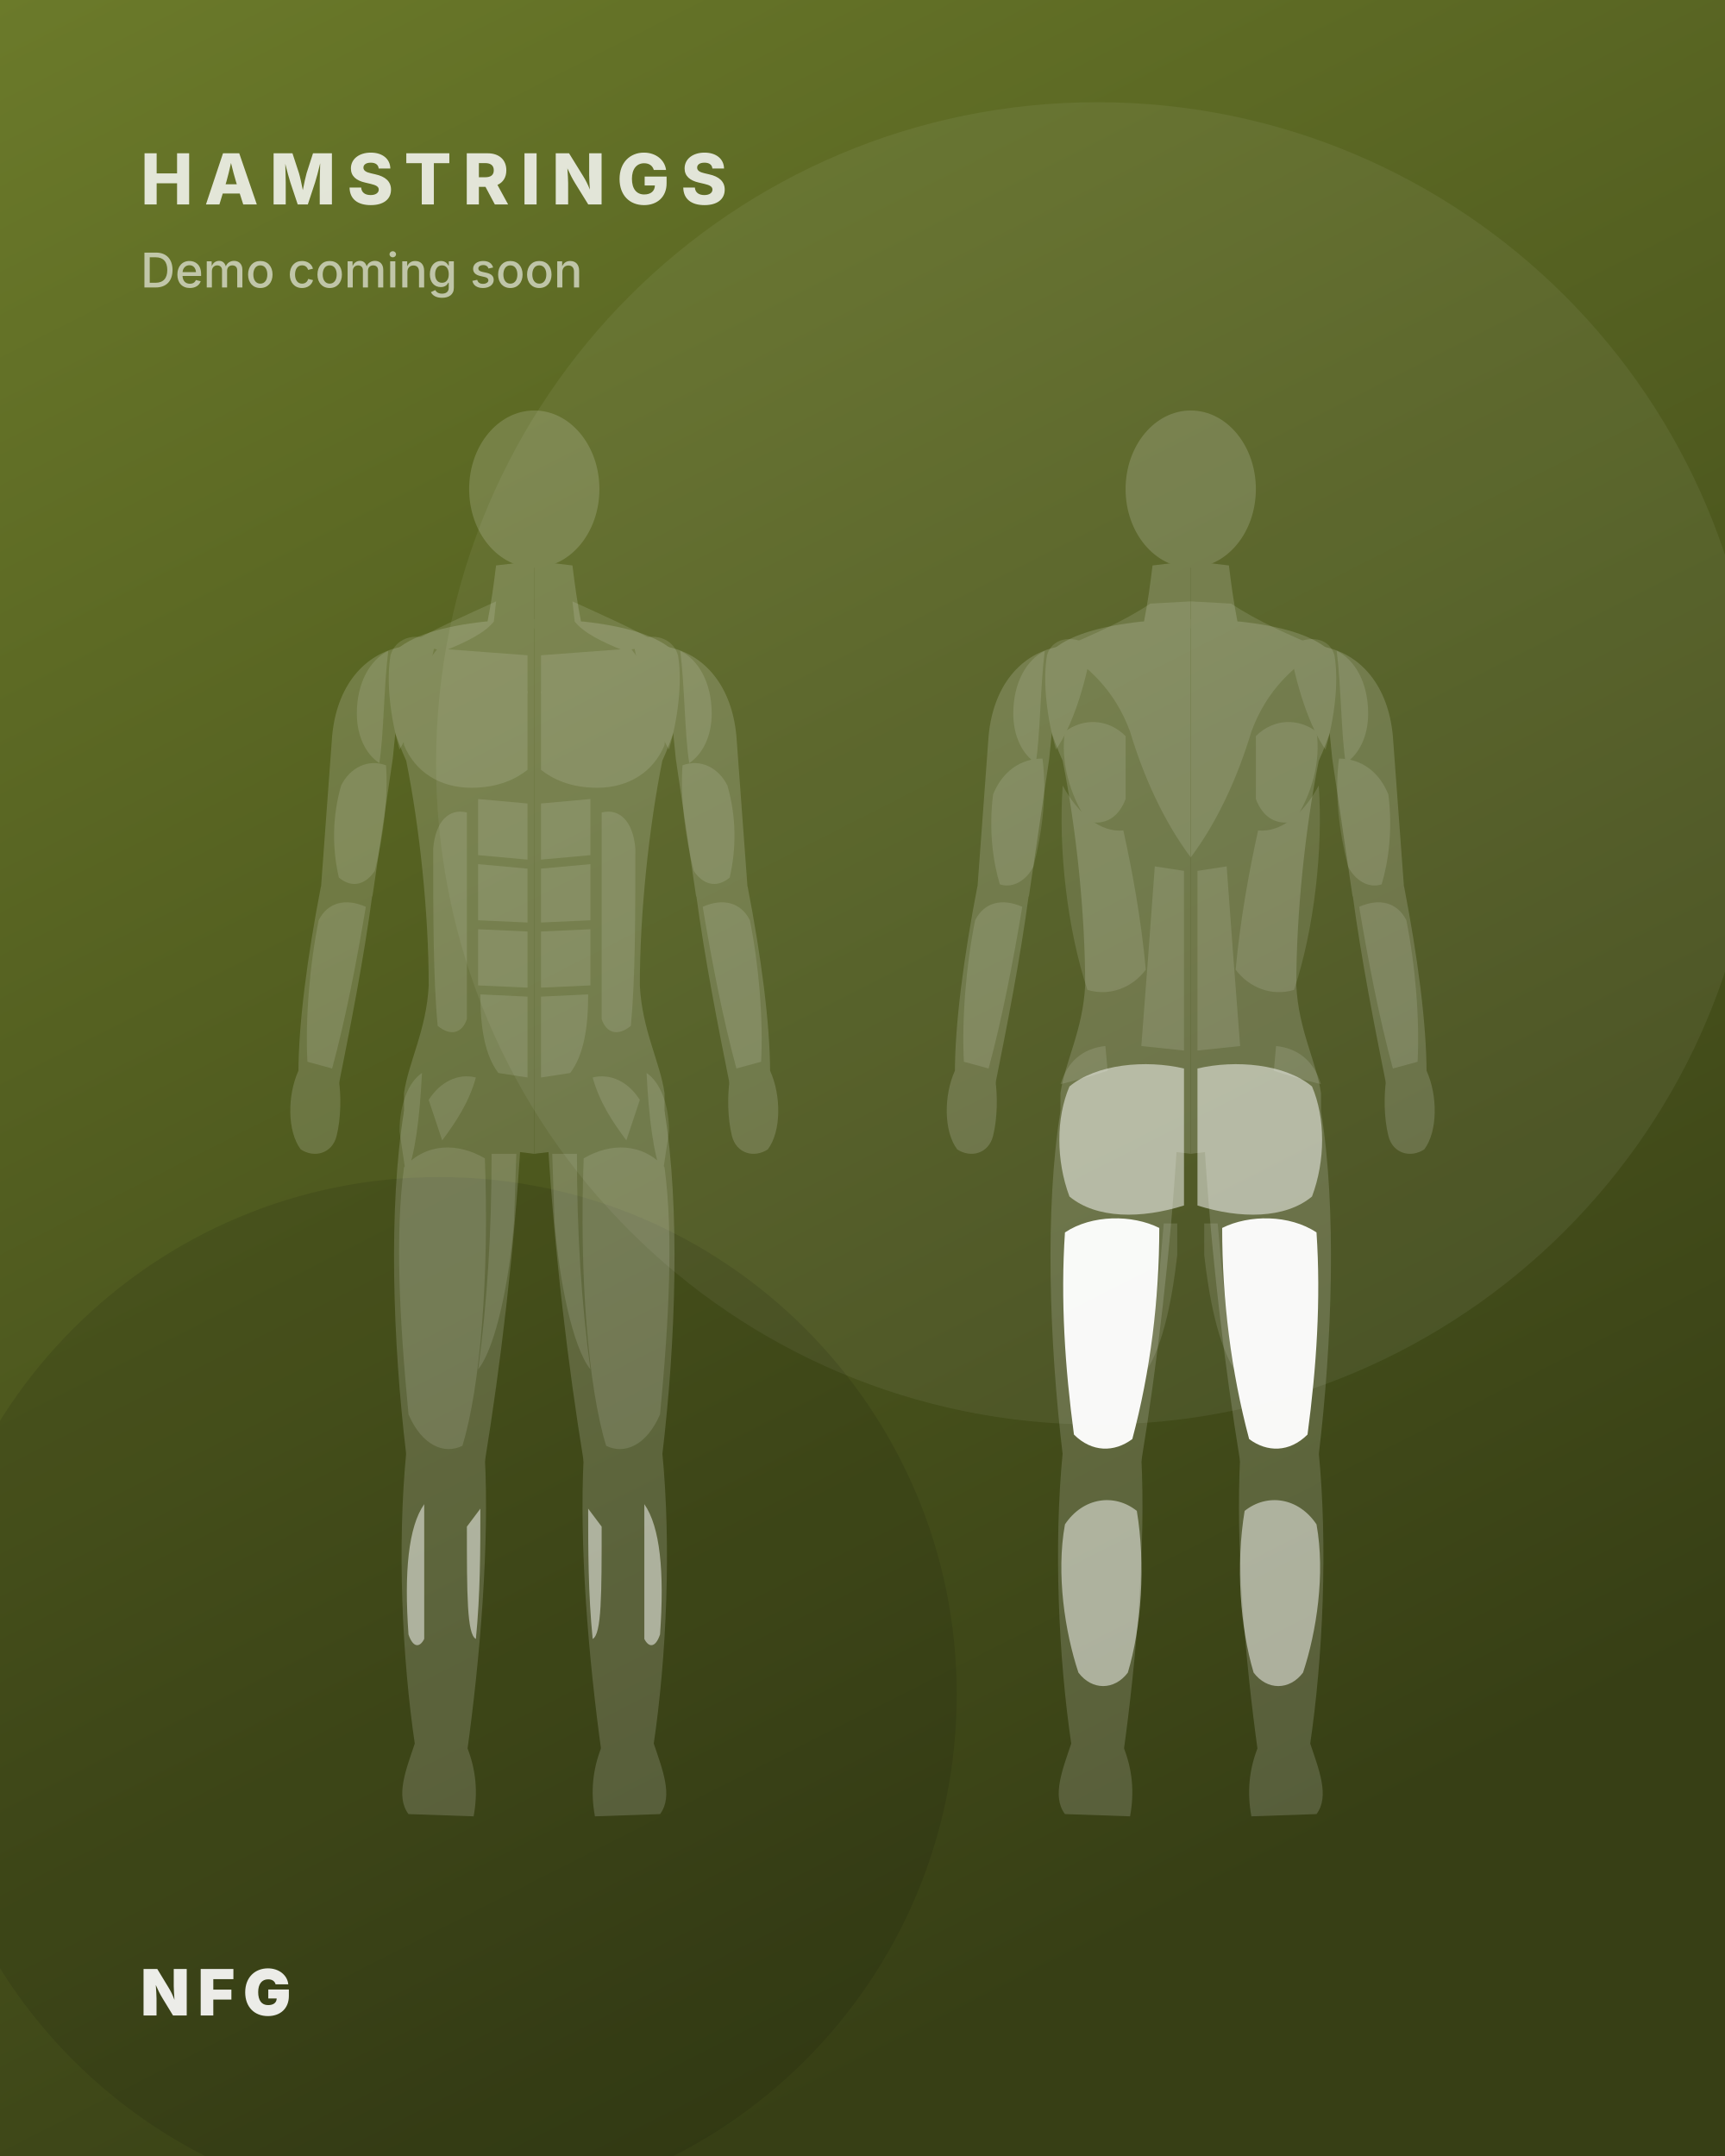
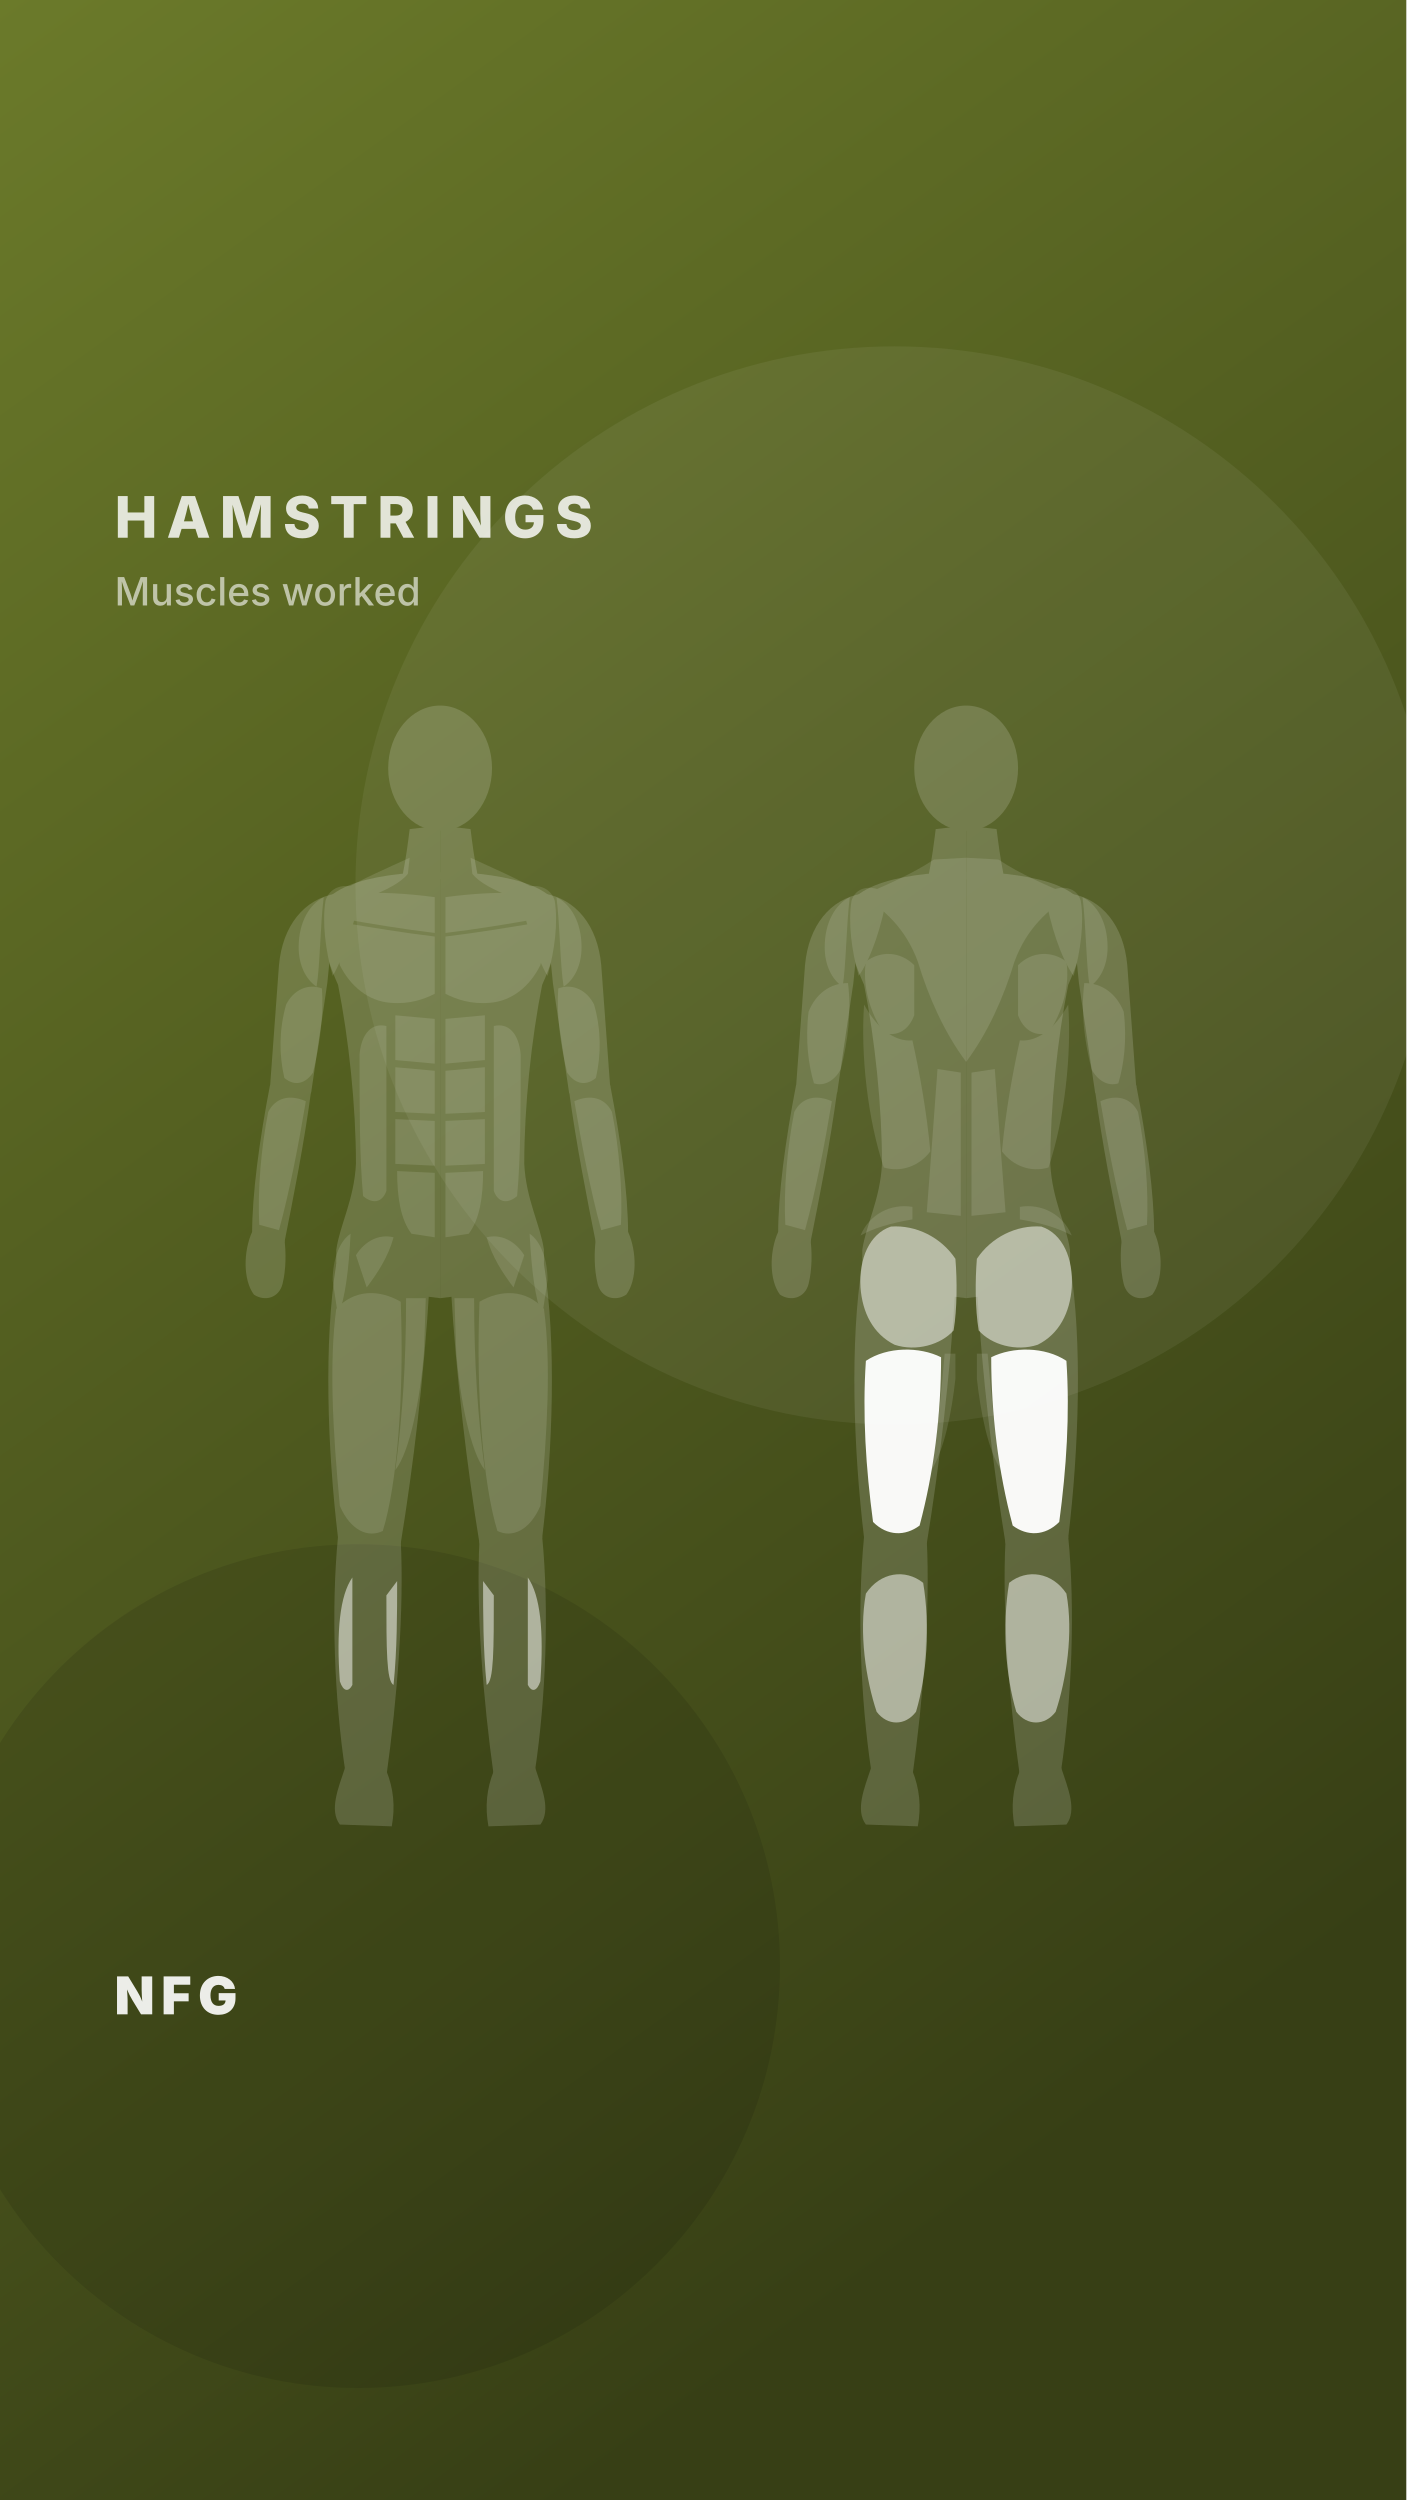
- <svg xmlns="http://www.w3.org/2000/svg" viewBox="0 0 1080 1350" width="1080" height="1350" role="img" aria-label="Nordic Hamstring Curl: muscles worked (placeholder image)">
+ <svg xmlns="http://www.w3.org/2000/svg" viewBox="0 0 1080 1920" width="1080" height="1920" role="img" aria-label="Nordic Hamstring Curl: muscles worked">
  <defs>
    <linearGradient id="bg" x1="0" y1="0" x2="0.4" y2="1">
      <stop offset="0" stop-color="#6B7A2A" />
      <stop offset="1" stop-color="#373F15" />
    </linearGradient>
  </defs>
-   <rect width="1080" height="1350" fill="url(#bg)" />
-   <circle cx="687" cy="478" r="414" fill="#FFFFFF" fill-opacity="0.06" />
-   <circle cx="275" cy="1061" r="324" fill="#000000" fill-opacity="0.10" />
-   <g transform="translate(334.5,250.0) scale(1.4062)">
+   <rect width="1080" height="1920" fill="url(#bg)" />
+   <circle cx="687" cy="680" r="414" fill="#FFFFFF" fill-opacity="0.06" />
+   <circle cx="275" cy="1510" r="324" fill="#000000" fill-opacity="0.10" />
+   <g transform="translate(338.0,535.0) scale(1.375)">
    <g opacity="0.16">
      <ellipse cx="0" cy="40" rx="29" ry="35" fill="#FFFFFF" />
      <path d="M0,72 L17,74 C18,82 19,90 21,100 L0,102 Z" fill="#FFFFFF" />
      <path d="M0,72 L17,74 C18,82 19,90 21,100 L0,102 Z" fill="#FFFFFF" transform="scale(-1,1)" />
      <path d="M0,98 L22,99 C40,101 55,105 63,113 C70,121 66,141 57,161 C51,191 47,229 47,261 C48,281 56,295 58,309 L58,322 C40,330 18,334 0,336 Z" fill="#FFFFFF" />
      <path d="M0,98 L22,99 C40,101 55,105 63,113 C70,121 66,141 57,161 C51,191 47,229 47,261 C48,281 56,295 58,309 L58,322 C40,330 18,334 0,336 Z" fill="#FFFFFF" transform="scale(-1,1)" />
      <path d="M58,110 C76,113 88,128 90,150 L95,218 C91,227 77,229 72,221 L63,160 Z" fill="#FFFFFF" />
      <path d="M58,110 C76,113 88,128 90,150 L95,218 C91,227 77,229 72,221 L63,160 Z" fill="#FFFFFF" transform="scale(-1,1)" />
      <path d="M72,220 L95,217 C101,248 105,278 105,300 L87,305 C82,280 76,250 72,220 Z" fill="#FFFFFF" />
      <path d="M72,220 L95,217 C101,248 105,278 105,300 L87,305 C82,280 76,250 72,220 Z" fill="#FFFFFF" transform="scale(-1,1)" />
      <path d="M87,303 L105,299 C110,310 110,326 104,334 C98,338 90,336 88,328 C86,320 86,310 87,303 Z" fill="#FFFFFF" />
      <path d="M87,303 L105,299 C110,310 110,326 104,334 C98,338 90,336 88,328 C86,320 86,310 87,303 Z" fill="#FFFFFF" transform="scale(-1,1)" />
      <path d="M6,330 L58,317 C65,360 63,420 57,470 L22,473 C15,430 9,380 6,330 Z" fill="#FFFFFF" />
      <path d="M6,330 L58,317 C65,360 63,420 57,470 L22,473 C15,430 9,380 6,330 Z" fill="#FFFFFF" transform="scale(-1,1)" />
      <path d="M22,471 L57,469 C61,510 59,560 53,600 L30,603 C24,560 20,510 22,471 Z" fill="#FFFFFF" />
      <path d="M22,471 L57,469 C61,510 59,560 53,600 L30,603 C24,560 20,510 22,471 Z" fill="#FFFFFF" transform="scale(-1,1)" />
      <path d="M30,600 L53,598 C57,610 62,622 56,630 L27,631 C25,620 26,610 30,600 Z" fill="#FFFFFF" />
      <path d="M30,600 L53,598 C57,610 62,622 56,630 L27,631 C25,620 26,610 30,600 Z" fill="#FFFFFF" transform="scale(-1,1)" />
    </g>
    <g opacity="0.12">
      <path d="M17,90 C30,96 44,102 56,109 L40,112 C30,108 22,104 18,99 Z" fill="#FFFFFF" />
      <path d="M17,90 C30,96 44,102 56,109 L40,112 C30,108 22,104 18,99 Z" fill="#FFFFFF" transform="scale(-1,1)" />
      <path d="M44,108 C54,103 62,107 64,114 C66,126 64,142 60,156 C54,146 48,128 44,108 Z" fill="#FFFFFF" />
      <path d="M44,108 C54,103 62,107 64,114 C66,126 64,142 60,156 C54,146 48,128 44,108 Z" fill="#FFFFFF" transform="scale(-1,1)" />
      <path d="M65,112 C73,116 79,126 79,140 C79,150 75,158 69,162 C67,150 67,128 65,112 Z" fill="#FFFFFF" />
      <path d="M65,112 C73,116 79,126 79,140 C79,150 75,158 69,162 C67,150 67,128 65,112 Z" fill="#FFFFFF" transform="scale(-1,1)" />
-       <path d="M3,130 L50,126 C56,136 59,146 58,154 C53,166 42,173 28,173 C16,173 8,169 3,165 Z" fill="#FFFFFF" />
-       <path d="M3,130 L50,126 C56,136 59,146 58,154 C53,166 42,173 28,173 C16,173 8,169 3,165 Z" fill="#FFFFFF" transform="scale(-1,1)" />
-       <path d="M3,114 L43,111 C47,116 50,121 52,127 C36,130 18,131 3,131 Z" fill="#FFFFFF" />
-       <path d="M3,114 L43,111 C47,116 50,121 52,127 C36,130 18,131 3,131 Z" fill="#FFFFFF" transform="scale(-1,1)" />
+       <path d="M3,134 C20,132 38,129 56,126 C58,134 58,142 56,150 C50,162 40,170 28,171 C17,172 9,169 3,166 Z" fill="#FFFFFF" />
+       <path d="M3,134 C20,132 38,129 56,126 C58,134 58,142 56,150 C50,162 40,170 28,171 C17,172 9,169 3,166 Z" fill="#FFFFFF" transform="scale(-1,1)" />
+       <path d="M3,112 C18,110 34,109 46,110 C51,114 54,119 55,124 C38,127 20,130 3,132 Z" fill="#FFFFFF" />
+       <path d="M3,112 C18,110 34,109 46,110 C51,114 54,119 55,124 C38,127 20,130 3,132 Z" fill="#FFFFFF" transform="scale(-1,1)" />
      <path d="M66,163 C74,160 82,164 86,172 C90,186 90,200 87,213 C81,218 75,216 71,210 C67,194 65,177 66,163 Z" fill="#FFFFFF" />
      <path d="M66,163 C74,160 82,164 86,172 C90,186 90,200 87,213 C81,218 75,216 71,210 C67,194 65,177 66,163 Z" fill="#FFFFFF" transform="scale(-1,1)" />
      <path d="M75,226 C84,222 92,224 96,232 C100,252 102,276 101,295 L90,298 C84,276 79,250 75,226 Z" fill="#FFFFFF" />
      <path d="M75,226 C84,222 92,224 96,232 C100,252 102,276 101,295 L90,298 C84,276 79,250 75,226 Z" fill="#FFFFFF" transform="scale(-1,1)" />
      <path d="M3,180 L25,178 L25,203 L3,205 Z" fill="#FFFFFF" />
      <path d="M3,180 L25,178 L25,203 L3,205 Z" fill="#FFFFFF" transform="scale(-1,1)" />
      <path d="M3,209 L25,207 L25,232 L3,233 Z" fill="#FFFFFF" />
      <path d="M3,209 L25,207 L25,232 L3,233 Z" fill="#FFFFFF" transform="scale(-1,1)" />
      <path d="M3,237 L25,236 L25,261 L3,262 Z" fill="#FFFFFF" />
      <path d="M3,237 L25,236 L25,261 L3,262 Z" fill="#FFFFFF" transform="scale(-1,1)" />
      <path d="M3,266 L24,265 C24,280 22,292 16,300 L3,302 Z" fill="#FFFFFF" />
      <path d="M3,266 L24,265 C24,280 22,292 16,300 L3,302 Z" fill="#FFFFFF" transform="scale(-1,1)" />
      <path d="M30,184 C38,182 44,188 45,200 C45,230 45,258 43,279 C37,284 32,282 30,276 C30,246 30,214 30,184 Z" fill="#FFFFFF" />
      <path d="M30,184 C38,182 44,188 45,200 C45,230 45,258 43,279 C37,284 32,282 30,276 C30,246 30,214 30,184 Z" fill="#FFFFFF" transform="scale(-1,1)" />
      <path d="M26,302 C34,300 42,304 47,312 L41,330 C35,322 29,313 26,302 Z" fill="#FFFFFF" />
      <path d="M26,302 C34,300 42,304 47,312 L41,330 C35,322 29,313 26,302 Z" fill="#FFFFFF" transform="scale(-1,1)" />
      <path d="M50,300 C56,304 60,314 60,326 L57,346 C53,336 51,320 50,300 Z" fill="#FFFFFF" />
      <path d="M50,300 C56,304 60,314 60,326 L57,346 C53,336 51,320 50,300 Z" fill="#FFFFFF" transform="scale(-1,1)" />
      <path d="M22,338 C34,331 48,331 58,342 C62,372 60,410 56,452 C50,466 40,470 32,466 C24,440 20,390 22,338 Z" fill="#FFFFFF" />
      <path d="M22,338 C34,331 48,331 58,342 C62,372 60,410 56,452 C50,466 40,470 32,466 C24,440 20,390 22,338 Z" fill="#FFFFFF" transform="scale(-1,1)" />
      <path d="M8,336 L19,336 C19,372 21,402 25,432 C17,422 11,392 9,366 Z" fill="#FFFFFF" />
      <path d="M8,336 L19,336 C19,372 21,402 25,432 C17,422 11,392 9,366 Z" fill="#FFFFFF" transform="scale(-1,1)" />
    </g>
    <g opacity="0.5">
      <path d="M49,492 C56,502 58,522 56,550 C54,556 51,556 49,552 C49,530 49,512 49,492 Z" fill="#FFFFFF" />
      <path d="M49,492 C56,502 58,522 56,550 C54,556 51,556 49,552 C49,530 49,512 49,492 Z" fill="#FFFFFF" transform="scale(-1,1)" />
      <path d="M24,494 C24,512 24,532 26,552 C30,550 30,532 30,502 Z" fill="#FFFFFF" />
      <path d="M24,494 C24,512 24,532 26,552 C30,550 30,532 30,502 Z" fill="#FFFFFF" transform="scale(-1,1)" />
    </g>
  </g>
-   <g transform="translate(745.5,250.0) scale(1.4062)">
+   <g transform="translate(742.0,535.0) scale(1.375)">
    <g opacity="0.16">
      <ellipse cx="0" cy="40" rx="29" ry="35" fill="#FFFFFF" />
      <path d="M0,72 L17,74 C18,82 19,90 21,100 L0,102 Z" fill="#FFFFFF" />
      <path d="M0,72 L17,74 C18,82 19,90 21,100 L0,102 Z" fill="#FFFFFF" transform="scale(-1,1)" />
      <path d="M0,98 L22,99 C40,101 55,105 63,113 C70,121 66,141 57,161 C51,191 47,229 47,261 C48,281 56,295 58,309 L58,322 C40,330 18,334 0,336 Z" fill="#FFFFFF" />
      <path d="M0,98 L22,99 C40,101 55,105 63,113 C70,121 66,141 57,161 C51,191 47,229 47,261 C48,281 56,295 58,309 L58,322 C40,330 18,334 0,336 Z" fill="#FFFFFF" transform="scale(-1,1)" />
      <path d="M58,110 C76,113 88,128 90,150 L95,218 C91,227 77,229 72,221 L63,160 Z" fill="#FFFFFF" />
      <path d="M58,110 C76,113 88,128 90,150 L95,218 C91,227 77,229 72,221 L63,160 Z" fill="#FFFFFF" transform="scale(-1,1)" />
      <path d="M72,220 L95,217 C101,248 105,278 105,300 L87,305 C82,280 76,250 72,220 Z" fill="#FFFFFF" />
      <path d="M72,220 L95,217 C101,248 105,278 105,300 L87,305 C82,280 76,250 72,220 Z" fill="#FFFFFF" transform="scale(-1,1)" />
      <path d="M87,303 L105,299 C110,310 110,326 104,334 C98,338 90,336 88,328 C86,320 86,310 87,303 Z" fill="#FFFFFF" />
      <path d="M87,303 L105,299 C110,310 110,326 104,334 C98,338 90,336 88,328 C86,320 86,310 87,303 Z" fill="#FFFFFF" transform="scale(-1,1)" />
      <path d="M6,330 L58,317 C65,360 63,420 57,470 L22,473 C15,430 9,380 6,330 Z" fill="#FFFFFF" />
      <path d="M6,330 L58,317 C65,360 63,420 57,470 L22,473 C15,430 9,380 6,330 Z" fill="#FFFFFF" transform="scale(-1,1)" />
      <path d="M22,471 L57,469 C61,510 59,560 53,600 L30,603 C24,560 20,510 22,471 Z" fill="#FFFFFF" />
      <path d="M22,471 L57,469 C61,510 59,560 53,600 L30,603 C24,560 20,510 22,471 Z" fill="#FFFFFF" transform="scale(-1,1)" />
      <path d="M30,600 L53,598 C57,610 62,622 56,630 L27,631 C25,620 26,610 30,600 Z" fill="#FFFFFF" />
      <path d="M30,600 L53,598 C57,610 62,622 56,630 L27,631 C25,620 26,610 30,600 Z" fill="#FFFFFF" transform="scale(-1,1)" />
    </g>
    <g opacity="0.12">
      <path d="M0,90 L18,91 C30,99 44,105 58,111 C46,119 34,129 27,148 C21,168 12,188 0,204 Z" fill="#FFFFFF" />
      <path d="M0,90 L18,91 C30,99 44,105 58,111 C46,119 34,129 27,148 C21,168 12,188 0,204 Z" fill="#FFFFFF" transform="scale(-1,1)" />
      <path d="M44,110 C54,104 62,107 64,114 C66,126 64,142 60,156 C53,146 47,128 44,110 Z" fill="#FFFFFF" />
      <path d="M44,110 C54,104 62,107 64,114 C66,126 64,142 60,156 C53,146 47,128 44,110 Z" fill="#FFFFFF" transform="scale(-1,1)" />
      <path d="M65,112 C73,116 79,126 79,140 C79,150 75,158 69,162 C67,150 67,128 65,112 Z" fill="#FFFFFF" />
      <path d="M65,112 C73,116 79,126 79,140 C79,150 75,158 69,162 C67,150 67,128 65,112 Z" fill="#FFFFFF" transform="scale(-1,1)" />
      <path d="M29,150 C37,142 48,142 56,148 C58,161 54,176 46,188 C38,190 32,186 29,178 Z" fill="#FFFFFF" />
      <path d="M29,150 C37,142 48,142 56,148 C58,161 54,176 46,188 C38,190 32,186 29,178 Z" fill="#FFFFFF" transform="scale(-1,1)" />
      <path d="M30,192 C40,193 50,185 57,172 C59,200 55,236 46,263 C36,266 26,262 20,254 C22,232 26,210 30,192 Z" fill="#FFFFFF" />
      <path d="M30,192 C40,193 50,185 57,172 C59,200 55,236 46,263 C36,266 26,262 20,254 C22,232 26,210 30,192 Z" fill="#FFFFFF" transform="scale(-1,1)" />
      <path d="M3,210 L16,208 C18,236 20,262 22,288 L3,290 Z" fill="#FFFFFF" />
      <path d="M3,210 L16,208 C18,236 20,262 22,288 L3,290 Z" fill="#FFFFFF" transform="scale(-1,1)" />
      <path d="M66,160 C76,160 84,166 88,176 C90,192 88,206 85,216 C79,218 73,214 70,208 C66,192 64,176 66,160 Z" fill="#FFFFFF" />
      <path d="M66,160 C76,160 84,166 88,176 C90,192 88,206 85,216 C79,218 73,214 70,208 C66,192 64,176 66,160 Z" fill="#FFFFFF" transform="scale(-1,1)" />
      <path d="M75,226 C84,222 92,224 96,232 C100,252 102,276 101,295 L90,298 C84,276 79,250 75,226 Z" fill="#FFFFFF" />
      <path d="M75,226 C84,222 92,224 96,232 C100,252 102,276 101,295 L90,298 C84,276 79,250 75,226 Z" fill="#FFFFFF" transform="scale(-1,1)" />
-       <path d="M38,288 C48,289 55,295 58,305 C50,303 43,301 37,299 Z" fill="#FFFFFF" />
-       <path d="M38,288 C48,289 55,295 58,305 C50,303 43,301 37,299 Z" fill="#FFFFFF" transform="scale(-1,1)" />
+       <path d="M30,285 C42,283 54,289 59,301 C52,297 42,294 30,292 Z" fill="#FFFFFF" />
+       <path d="M30,285 C42,283 54,289 59,301 C52,297 42,294 30,292 Z" fill="#FFFFFF" transform="scale(-1,1)" />
      <path d="M6,367 L12,367 C14,391 16,411 20,433 C12,421 8,399 6,381 Z" fill="#FFFFFF" />
      <path d="M6,367 L12,367 C14,391 16,411 20,433 C12,421 8,399 6,381 Z" fill="#FFFFFF" transform="scale(-1,1)" />
    </g>
    <g opacity="0.5">
-       <path d="M3,298 C20,294 42,296 54,306 C60,320 60,339 54,355 C42,365 22,365 3,359 Z" fill="#FFFFFF" />
-       <path d="M3,298 C20,294 42,296 54,306 C60,320 60,339 54,355 C42,365 22,365 3,359 Z" fill="#FFFFFF" transform="scale(-1,1)" />
+       <path d="M6,314 C14,302 28,295 42,296 C54,300 60,314 59,330 C58,344 52,356 40,362 C28,366 14,362 7,354 C5,342 5,326 6,314 Z" fill="#FFFFFF" />
+       <path d="M6,314 C14,302 28,295 42,296 C54,300 60,314 59,330 C58,344 52,356 40,362 C28,366 14,362 7,354 C5,342 5,326 6,314 Z" fill="#FFFFFF" transform="scale(-1,1)" />
      <path d="M24,495 C34,487 48,489 56,501 C60,523 56,549 50,567 C44,575 34,575 28,567 C22,547 20,519 24,495 Z" fill="#FFFFFF" />
      <path d="M24,495 C34,487 48,489 56,501 C60,523 56,549 50,567 C44,575 34,575 28,567 C22,547 20,519 24,495 Z" fill="#FFFFFF" transform="scale(-1,1)" />
    </g>
    <g opacity="0.96">
      <path d="M14,369 C26,363 44,363 56,371 C58,401 56,431 52,461 C44,469 34,469 26,463 C18,433 14,401 14,369 Z" fill="#FFFFFF" />
      <path d="M14,369 C26,363 44,363 56,371 C58,401 56,431 52,461 C44,469 34,469 26,463 C18,433 14,401 14,369 Z" fill="#FFFFFF" transform="scale(-1,1)" />
    </g>
  </g>
-   <text x="88" y="128" fill="#FFFFFF" fill-opacity="0.82" font-family="Inter, 'Helvetica Neue', Helvetica, Arial, sans-serif" font-size="44" font-weight="800" letter-spacing="7">HAMSTRINGS</text>
-   <text x="88" y="180" fill="#FFFFFF" fill-opacity="0.6" font-family="Inter, 'Helvetica Neue', Helvetica, Arial, sans-serif" font-size="30" font-weight="500">Demo coming soon</text>
-   <text x="88" y="1262" fill="#FFFFFF" fill-opacity="0.9" font-family="Inter, 'Helvetica Neue', Helvetica, Arial, sans-serif" font-size="40" font-weight="900" letter-spacing="5">NFG</text>
+   <text x="88" y="413" fill="#FFFFFF" fill-opacity="0.82" font-family="Inter, 'Helvetica Neue', Helvetica, Arial, sans-serif" font-size="44" font-weight="800" letter-spacing="7">HAMSTRINGS</text>
+   <text x="88" y="465" fill="#FFFFFF" fill-opacity="0.6" font-family="Inter, 'Helvetica Neue', Helvetica, Arial, sans-serif" font-size="30" font-weight="500">Muscles worked</text>
+   <text x="88" y="1547" fill="#FFFFFF" fill-opacity="0.9" font-family="Inter, 'Helvetica Neue', Helvetica, Arial, sans-serif" font-size="40" font-weight="900" letter-spacing="5">NFG</text>
</svg>
